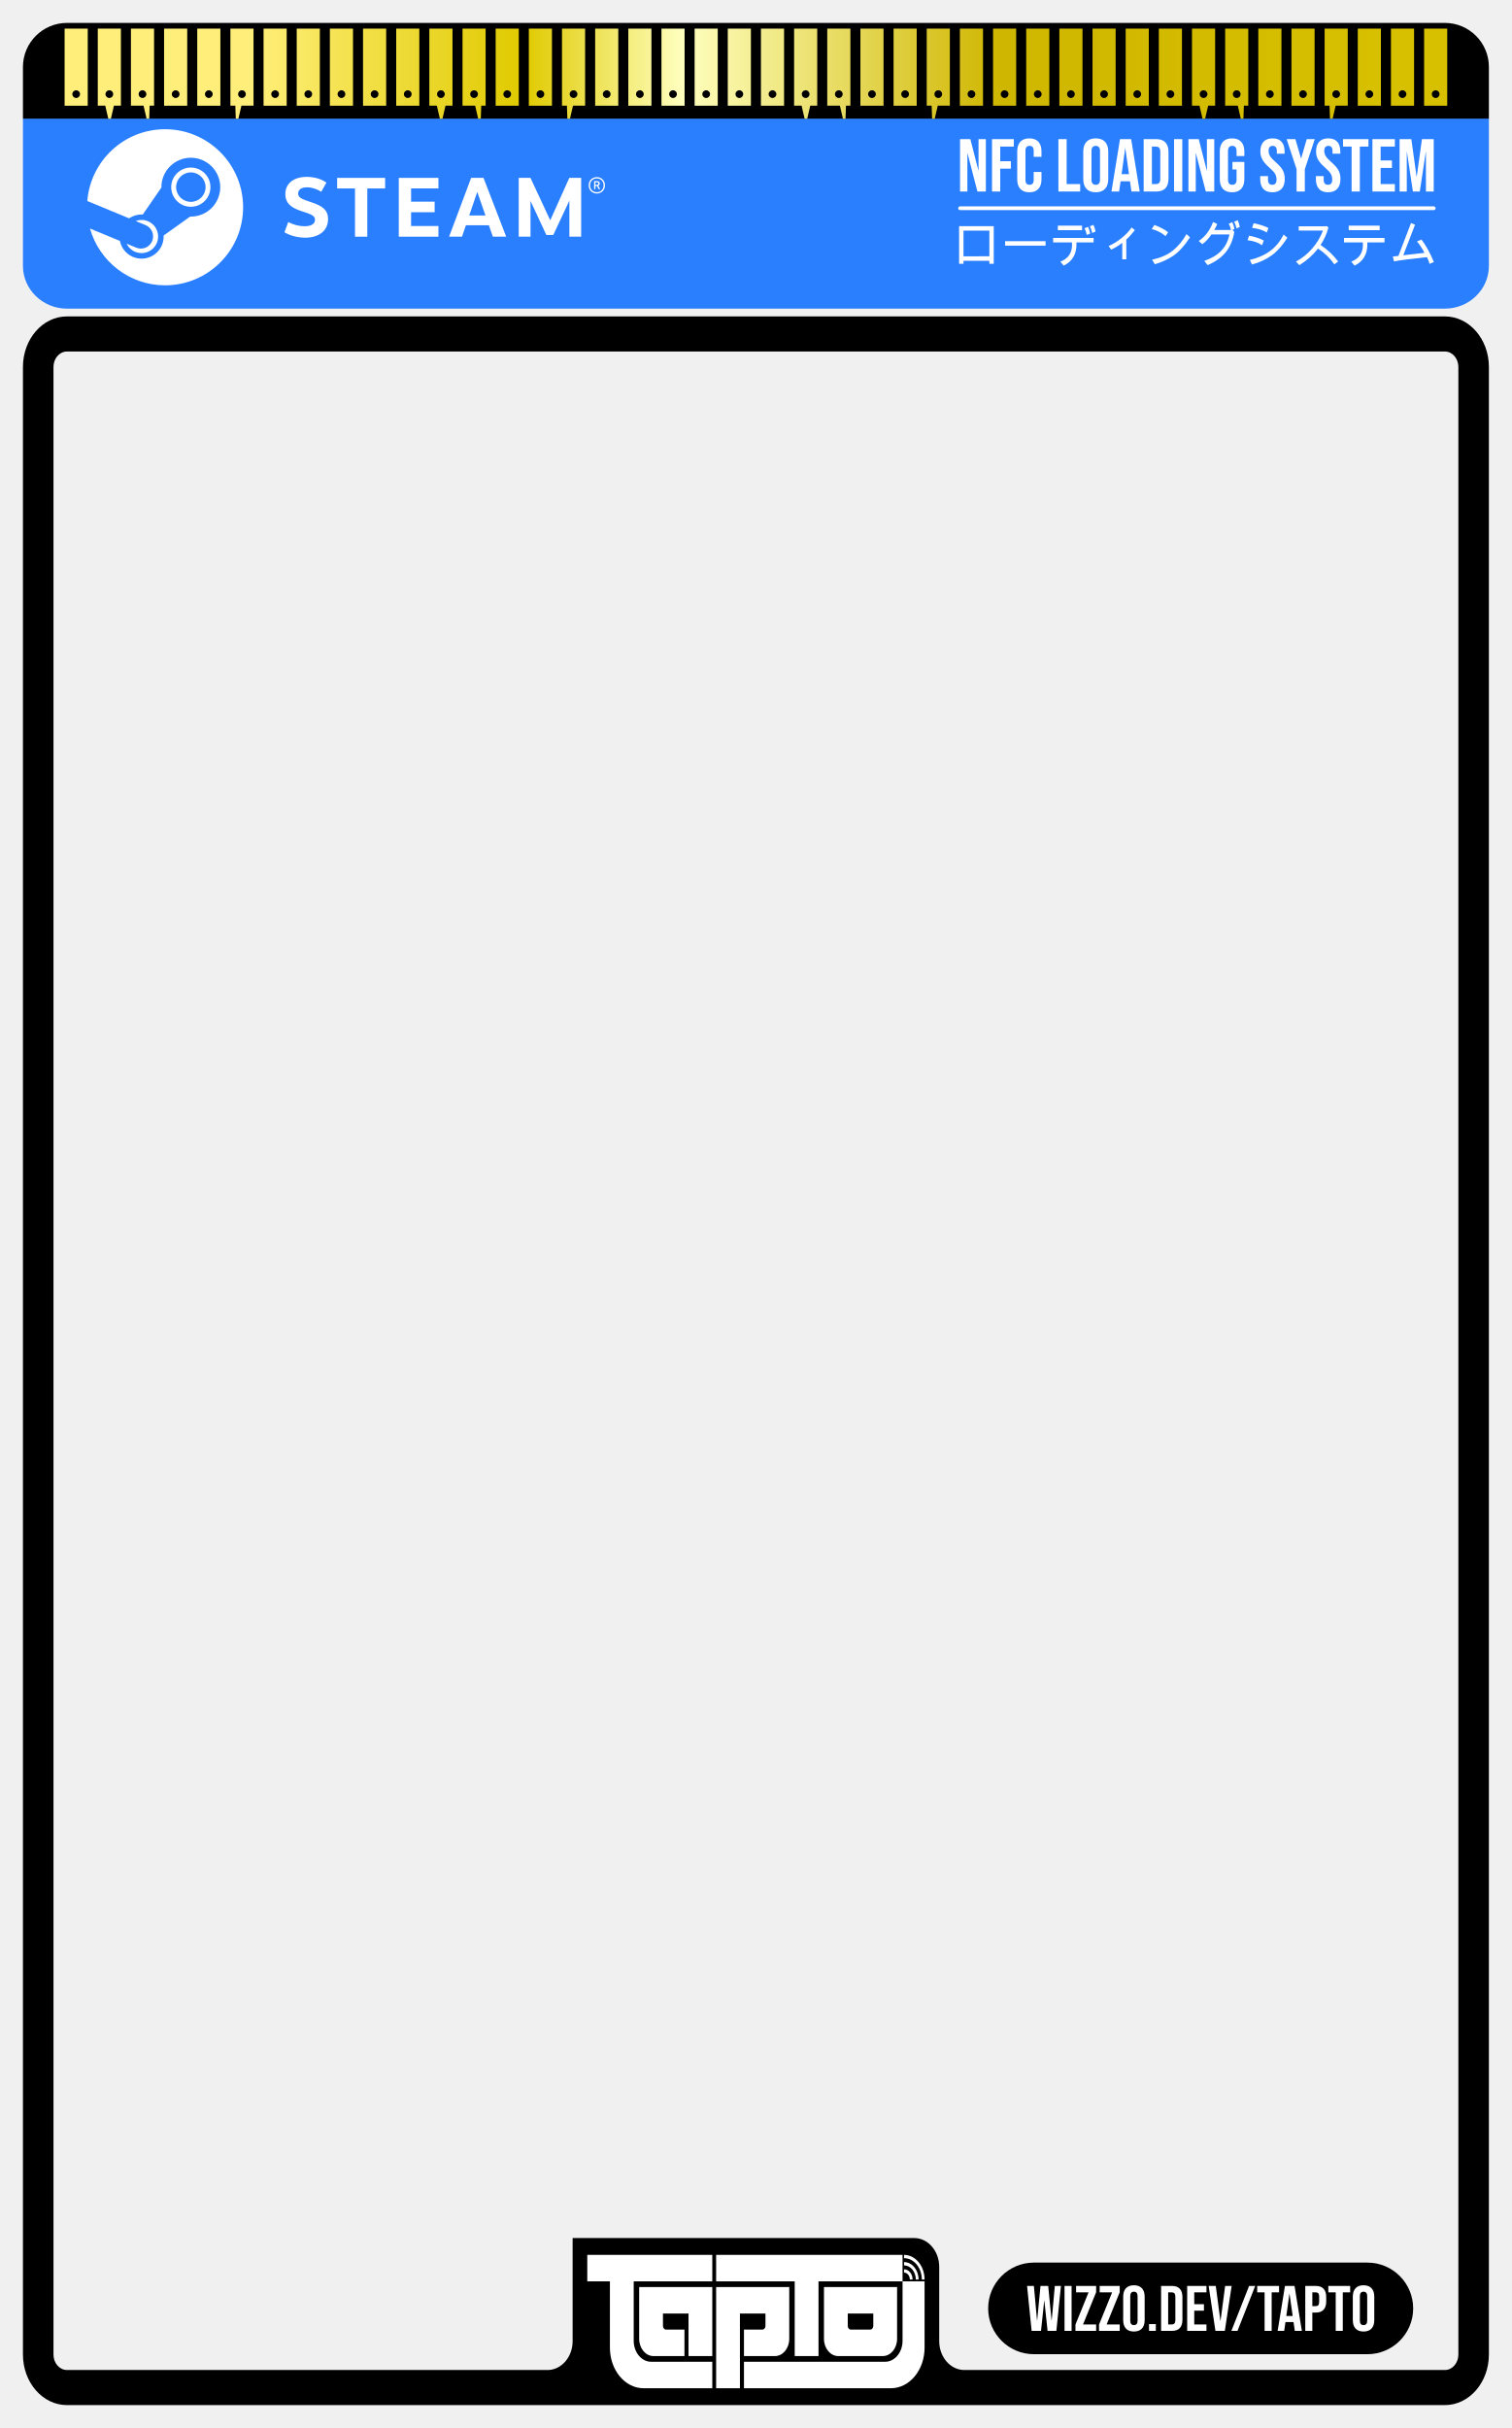
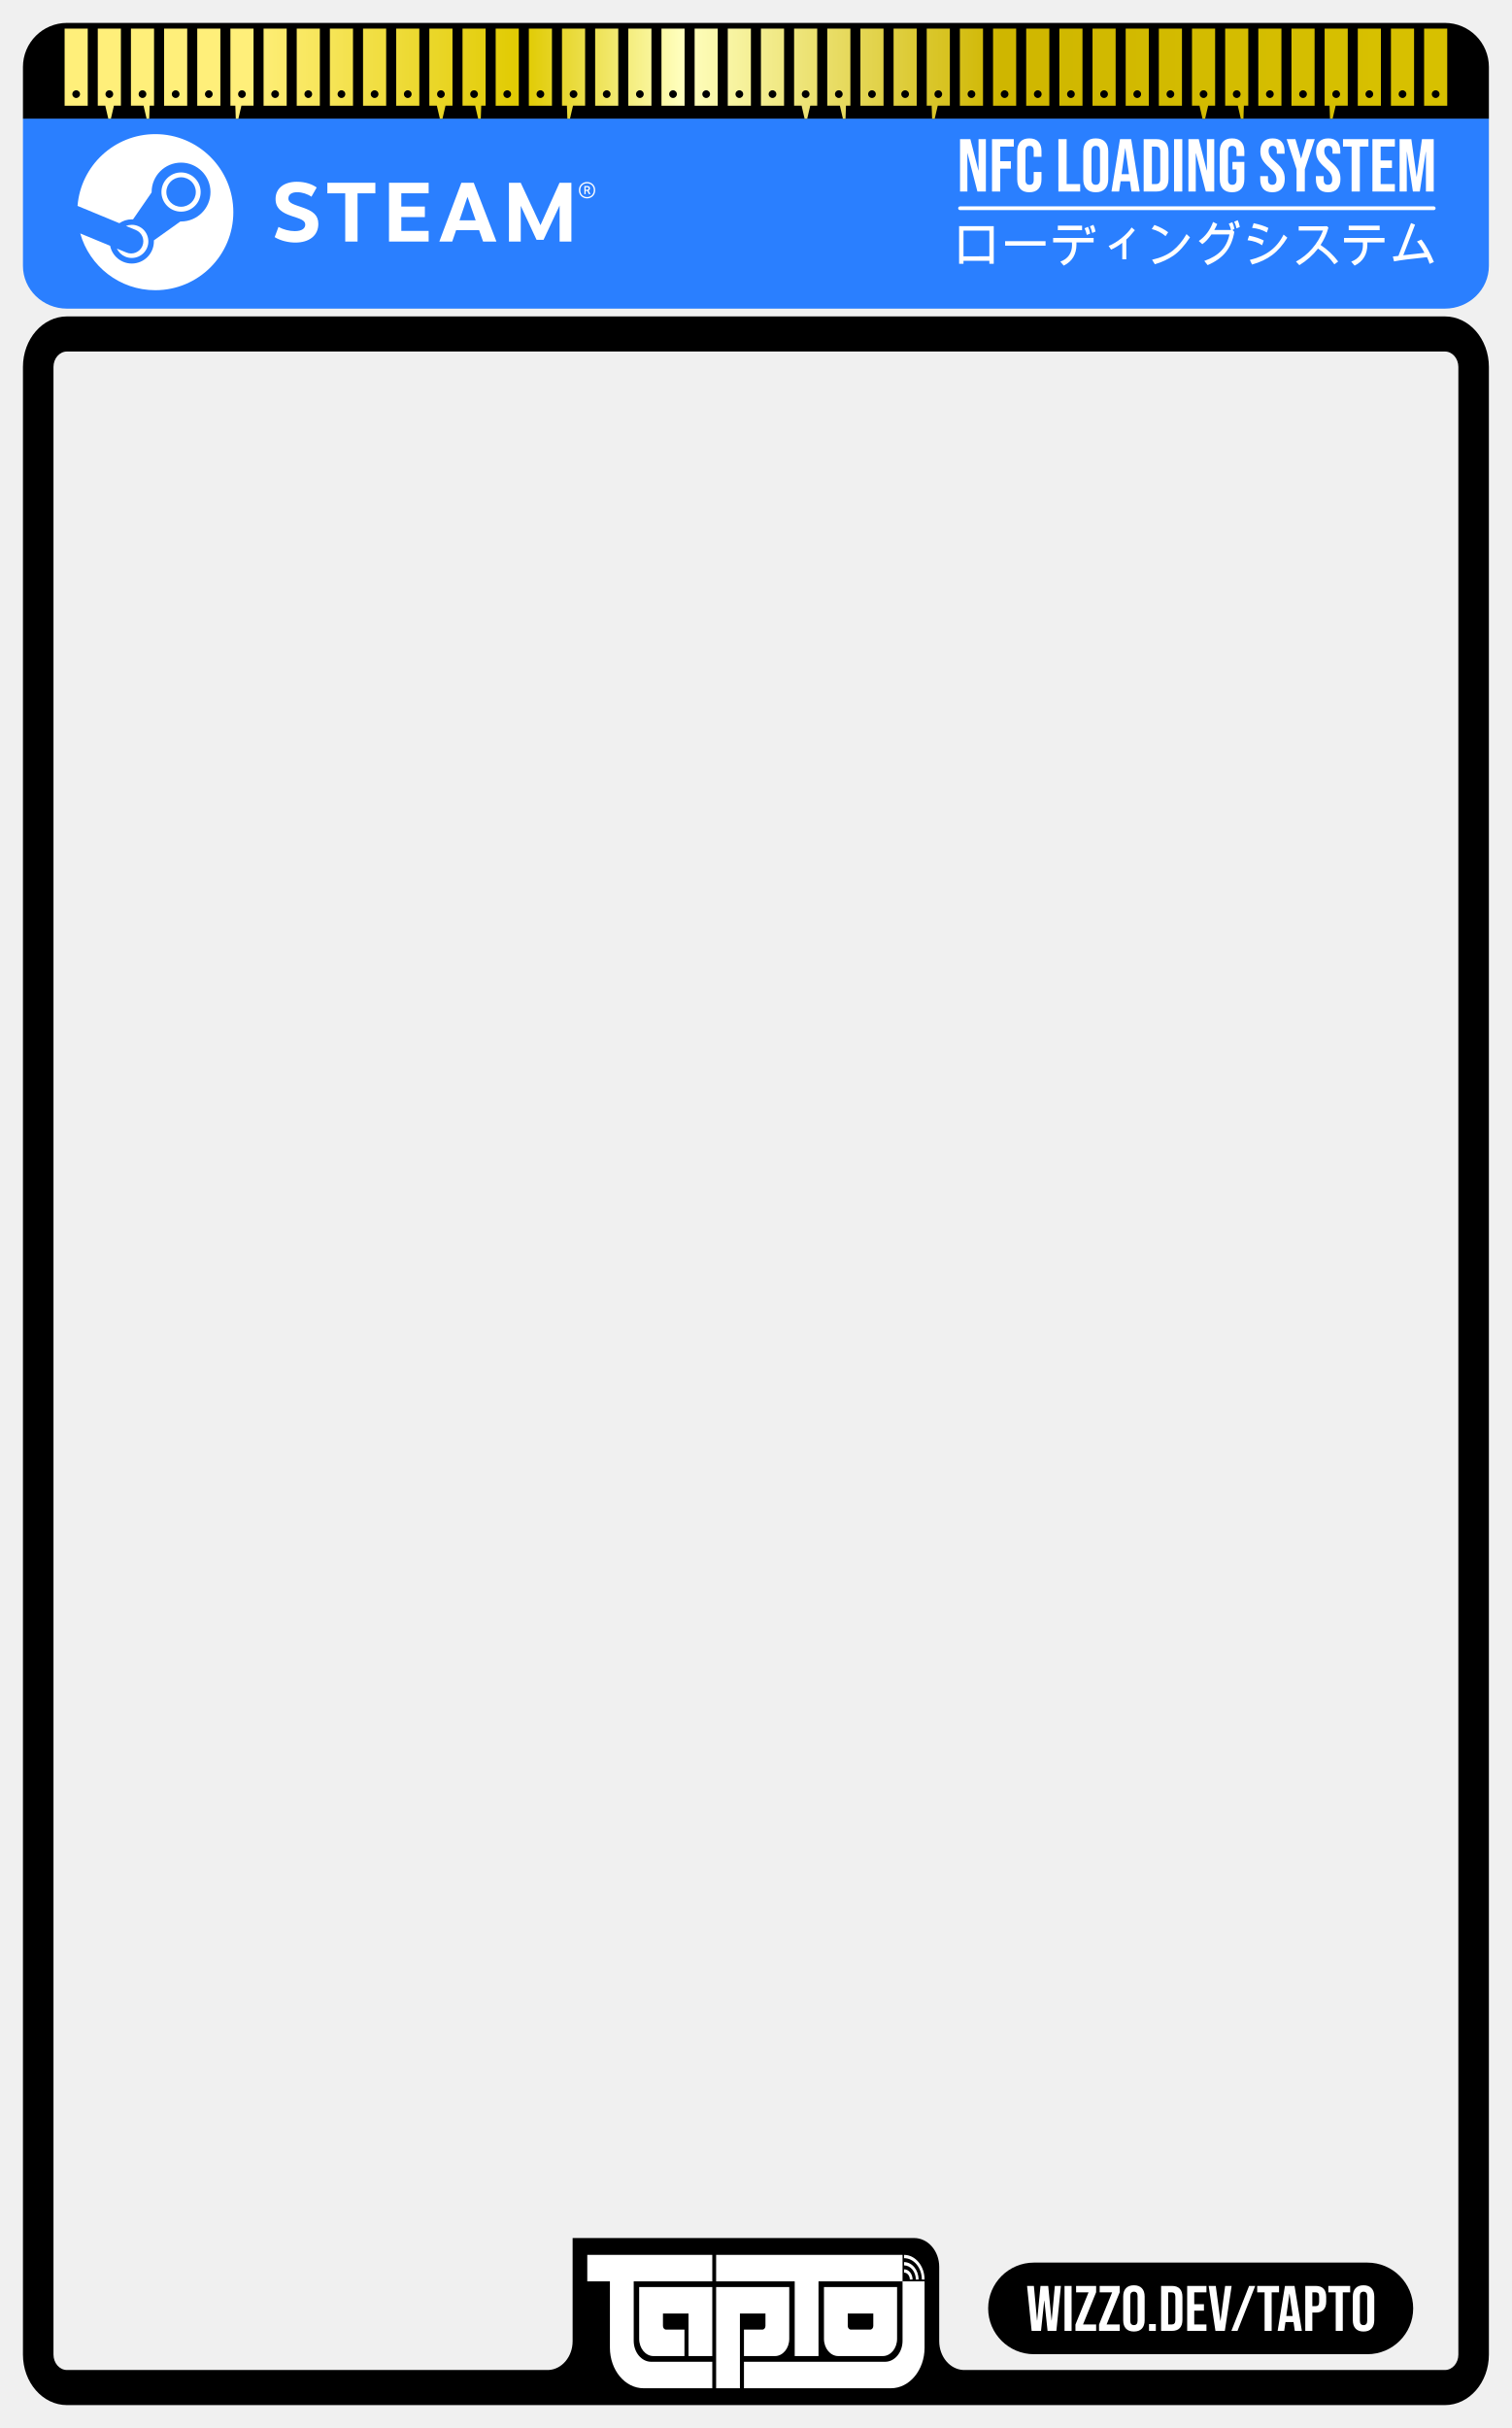
<svg xmlns="http://www.w3.org/2000/svg" width="619" height="994" viewBox="0 0 198.048 318.048" version="1.1" xml:space="preserve" style="clip-rule:evenodd;fill-rule:evenodd;stroke-linejoin:round;stroke-miterlimit:2" id="svg10">
  <g id="Background" transform="scale(0.32)" style="display:inline">
    <path id="Sticker-Rounded" d="m 618.9,24.756 v 944.388 c 0,13.663 -11.093,24.756 -24.756,24.756 H 24.756 C 11.093,993.9 0,982.807 0,969.144 V 24.756 C 0,11.093 11.093,0 24.756,0 H 594.144 C 607.807,0 618.9,11.093 618.9,24.756 Z" style="fill:none" />
  </g>
  <g id="Card-Frame" transform="scale(0.32)" style="display:inline">
    <g id="Artwork-Area" transform="matrix(1,0,0,1.149191,0,-146.8824)">
      <path d="m 609.525,258.529 v 707.992 c 0,9.936 -8.068,18.004 -18.004,18.004 H 27.379 c -9.936,0 -18.004,-8.068 -18.004,-18.004 V 258.529 c 0,-9.936 8.068,-18.004 18.004,-18.004 h 564.142 c 9.936,0 18.004,8.068 18.004,18.004 z M 394.418,972.025 h 197.103 c 3.038,0 5.504,-2.466 5.504,-5.504 V 258.529 c 0,-3.038 -2.466,-5.504 -5.504,-5.504 H 27.379 c -3.038,0 -5.504,2.466 -5.504,5.504 v 707.992 c 0,3.038 2.466,5.504 5.504,5.504 h 197.103 c 5.51,-0.187 9.926,-4.719 9.926,-10.274 v -36.737 h 139.803 c 5.674,0 10.281,4.607 10.281,10.281 v 26.456 c 0,5.555 4.416,10.087 9.926,10.274 z" id="path1" />
      <path id="TapTo-Logo---Bottom" d="m 369.478,940.449 h -34.407 v 26.612 h -9.741 v -26.612 h -32.172 v -9.435 h 76.32 z m 0,0 h 9.014 v 23.638 c 0,7.974 -6.176,14.438 -13.794,14.438 h -60.142 v -9.434 h 57.774 c 3.948,0 7.148,-3.35 7.148,-7.484 z m 0.616,-3.121 v -1.175 c 1.924,0 3.489,1.638 3.489,3.652 h -1.123 c 0,-1.366 -1.062,-2.477 -2.366,-2.477 z m 4.82,2.478 c 0,-2.783 -2.162,-5.047 -4.82,-5.047 v -1.176 c 3.277,0 5.943,2.792 5.943,6.223 z m 2.455,0 c 0,-4.199 -3.264,-7.616 -7.275,-7.616 v -1.176 c 4.63,0 8.398,3.944 8.398,8.792 z m -85.78,0.643 h -32.172 v 21.159 c 0,4.133 3.2,7.483 7.149,7.483 h 25.023 v 9.434 h -28.121 c -7.617,0 -13.793,-6.464 -13.793,-14.438 v -23.638 h -9.267 v -9.435 h 51.181 z m -29.937,2.03 h 29.937 v 24.582 h -9.741 v -15.147 h -10.455 v 4.407 c 0,0.721 0.558,1.305 1.247,1.305 h 7.551 v 9.435 h -12.676 c -3.238,0 -5.863,-2.748 -5.863,-6.138 z m 31.506,0 h 29.937 v 18.444 c 0,3.39 -2.625,6.138 -5.863,6.138 h -12.676 v -9.435 h 7.55 c 0.689,0 1.248,-0.584 1.248,-1.305 v -4.407 H 302.9 v 26.611 h -9.742 z m 74.085,0 v 18.444 c 0,3.39 -2.625,6.138 -5.863,6.138 h -18.21 c -3.238,0 -5.864,-2.748 -5.864,-6.138 v -18.444 z m -9.741,9.435 h -10.454 v 4.407 c 0,0.721 0.558,1.305 1.247,1.305 h 7.96 c 0.689,0 1.247,-0.584 1.247,-1.305 z" style="display:inline;fill:#ffffff" />
    </g>
    <g id="Card-Top">
      <path id="path15" style="clip-rule:evenodd;fill-rule:evenodd;stroke-linejoin:round;stroke-miterlimit:2;display:inline;fill:#2a7fff;stroke-width:0.985" d="M 609.525 48.535 L 609.525 108.831 C 609.525 118.496 601.441 126.341 591.484 126.341 L 27.416 126.341 C 17.459 126.341 9.375 118.496 9.375 108.831 L 9.375 48.535 " />
      <path id="NFC-Loading-System" d="m 406.814,107.979 h -1.793 v -1.227 h -10.593 v 1.227 h -1.793 V 92.579 h 14.179 z m -1.793,-3.063 V 94.414 h -10.593 v 10.503 z m 23.007,-4.349 h -16.552 v -1.845 h 16.552 z m 20.469,-5.785 -1.376,0.598 c -0.238,-1.13 -0.555,-2.044 -0.949,-2.743 l 1.444,-0.608 c 0.368,0.744 0.662,1.662 0.882,2.753 z m -5.524,-0.569 h -9.924 v -1.845 h 9.924 z m 3.314,1.386 -1.366,0.589 c -0.245,-1.124 -0.562,-2.035 -0.95,-2.733 l 1.444,-0.608 c 0.369,0.744 0.659,1.662 0.872,2.753 z m 1.415,3.64 h -7.046 c 0.013,0.16 0.019,0.433 0.019,0.818 0,4.063 -1.735,6.955 -5.205,8.678 l -1.405,-1.636 c 1.577,-0.572 2.771,-1.44 3.581,-2.604 0.811,-1.164 1.216,-2.564 1.216,-4.2 0,-0.478 -0.013,-0.831 -0.038,-1.057 h -7.696 V 97.396 H 447.702 Z m 16.883,-5.007 c -1.48,1.821 -2.649,3.095 -3.508,3.82 v 8.089 h -1.647 v -6.743 c -1.583,1.216 -3.105,2.144 -4.565,2.783 l -1.018,-1.497 c 1.738,-0.704 3.5,-1.777 5.286,-3.216 1.787,-1.44 3.161,-2.895 4.124,-4.364 z m 13.636,0.837 -1.066,1.596 c -1.602,-1.39 -3.489,-2.357 -5.66,-2.903 l 1.095,-1.675 c 2.287,0.85 4.164,1.845 5.63,2.982 z m 8.936,2.085 c -2.281,3.465 -4.542,5.961 -6.785,7.491 -2.242,1.53 -4.778,2.704 -7.608,3.522 l -1.134,-1.845 c 3.541,-0.784 6.381,-2.038 8.519,-3.76 2.139,-1.723 3.999,-3.967 5.582,-6.733 z m 20.4,-4.249 -1.366,0.588 c -0.245,-1.13 -0.562,-2.041 -0.95,-2.732 l 1.444,-0.619 c 0.368,0.745 0.659,1.666 0.872,2.764 z m -2.2,0.818 -0.815,0.409 0.757,0.768 c -0.537,3.298 -1.68,6.046 -3.431,8.244 -1.751,2.197 -4.249,3.992 -7.492,5.381 l -1.366,-1.716 c 2.953,-1.031 5.268,-2.419 6.944,-4.164 1.677,-1.746 2.796,-3.972 3.358,-6.678 h -7.385 c -1.26,1.842 -2.504,3.168 -3.731,3.98 l -1.444,-1.306 c 2.662,-1.816 4.613,-4.409 5.853,-7.78 l 1.706,0.857 c -0.374,0.892 -0.778,1.696 -1.211,2.414 h 6.851 c -0.252,-1.057 -0.558,-1.908 -0.92,-2.553 l 1.454,-0.619 c 0.368,0.745 0.659,1.666 0.872,2.764 z m 13.898,-0.409 -0.64,1.856 c -1.731,-1.024 -3.745,-1.656 -6.038,-1.895 l 0.64,-1.905 c 2.545,0.545 4.559,1.194 6.038,1.945 z m 7.753,3.98 c -1.828,2.986 -3.887,5.341 -6.174,7.067 -2.287,1.726 -5.046,3.035 -8.277,3.925 l -0.91,-1.885 c 3.365,-0.805 6.172,-2.05 8.416,-3.736 2.245,-1.685 4.047,-3.898 5.404,-6.638 z m -9.644,1.167 -0.697,1.935 c -1.525,-1.097 -3.508,-1.786 -5.95,-2.064 l 0.639,-1.856 c 2.449,0.472 4.452,1.134 6.009,1.985 z m 30.451,8.577 -1.55,1.167 c -1.913,-2.687 -4.148,-4.837 -6.707,-6.454 -2.074,2.673 -4.616,4.938 -7.627,6.793 l -1.386,-1.466 c 2.5,-1.35 4.702,-3.115 6.604,-5.296 1.903,-2.181 3.387,-4.645 4.454,-7.391 h -9.943 v -1.755 l 11.63,-0.02 0.533,0.569 c -0.723,2.614 -1.796,4.977 -3.217,7.092 2.759,1.808 5.162,4.063 7.21,6.762 z m 16.989,-12.827 h -12.667 v -1.845 h 12.667 z m 1.987,5.027 h -7.046 c 0.014,0.16 0.019,0.433 0.019,0.818 0,4.063 -1.734,6.955 -5.204,8.678 l -1.406,-1.636 c 1.577,-0.572 2.771,-1.44 3.581,-2.604 0.811,-1.164 1.216,-2.564 1.216,-4.2 0,-0.478 -0.014,-0.831 -0.039,-1.057 h -7.695 v -1.845 h 16.572 z m 20.217,8.02 -1.764,0.758 c -0.239,-0.851 -0.595,-1.769 -1.066,-2.753 -6.667,0.691 -11.168,1.27 -13.5,1.735 l -0.475,-1.984 2.278,-0.259 5.165,-13.446 1.647,0.658 -4.826,12.518 8.674,-0.978 c -1.105,-2.127 -2.129,-3.674 -3.072,-4.638 l 1.841,-0.818 c 1.771,2.287 3.47,5.356 5.098,9.206 z M 393.016,86.011 c -0.423,0 -0.766,-0.343 -0.766,-0.766 0,-0.423 0.343,-0.767 0.766,-0.767 h 193.918 c 0.423,0 0.766,0.343 0.766,0.767 0,0.423 -0.343,0.766 -0.766,0.766 z m 0,-29.058 h 4.229 l 3.279,12.839 h 0.061 V 56.952 h 3.004 v 21.449 h -3.463 l -4.045,-15.658 h -0.061 v 15.658 h -3.004 z m 13.085,0 h 8.917 v 3.064 h -5.546 v 5.975 h 4.351 v 3.064 h -4.351 v 9.345 h -3.371 z m 15.291,21.756 c -1.613,0 -2.844,-0.46 -3.692,-1.379 -0.847,-0.919 -1.271,-2.216 -1.271,-3.891 V 61.916 c 0,-1.675 0.424,-2.972 1.271,-3.891 0.848,-0.92 2.079,-1.379 3.692,-1.379 1.614,0 2.845,0.46 3.693,1.379 0.847,0.919 1.271,2.216 1.271,3.891 v 2.267 h -3.187 v -2.482 c 0,-1.328 -0.562,-1.992 -1.685,-1.992 -1.124,0 -1.685,0.664 -1.685,1.992 v 11.981 c 0,1.307 0.562,1.961 1.685,1.961 1.123,0 1.685,-0.654 1.685,-1.961 v -3.278 h 3.187 v 3.033 c 0,1.675 -0.424,2.972 -1.271,3.891 -0.848,0.92 -2.079,1.379 -3.693,1.379 z m 11.891,-21.756 h 3.37 v 18.385 h 5.547 v 3.064 h -8.917 z m 15.291,21.756 c -1.654,0 -2.921,-0.47 -3.8,-1.41 -0.878,-0.94 -1.318,-2.267 -1.318,-3.984 V 62.039 c 0,-1.717 0.44,-3.044 1.318,-3.984 0.878,-0.94 2.145,-1.41 3.8,-1.41 1.655,0 2.921,0.47 3.8,1.41 0.878,0.94 1.318,2.267 1.318,3.984 v 11.276 c 0,1.717 -0.44,3.044 -1.318,3.984 -0.878,0.94 -2.144,1.41 -3.8,1.41 z m 0,-3.064 c 1.164,0 1.747,-0.705 1.747,-2.115 V 61.824 c 0,-1.409 -0.583,-2.114 -1.747,-2.114 -1.164,0 -1.747,0.705 -1.747,2.114 v 11.705 c 0,1.41 0.583,2.115 1.747,2.115 z m 9.929,-18.692 h 4.566 l 3.494,21.449 h -3.371 l -0.613,-4.259 v 0.061 h -3.831 l -0.613,4.198 h -3.126 z m 3.678,14.34 -1.502,-10.602 h -0.061 l -1.47,10.602 z m 6.006,-14.34 h 5.148 c 1.675,0 2.931,0.45 3.769,1.348 0.837,0.899 1.256,2.216 1.256,3.953 v 10.847 c 0,1.737 -0.419,3.054 -1.256,3.953 -0.838,0.899 -2.094,1.348 -3.769,1.348 h -5.148 z m 5.087,18.385 c 0.551,0 0.976,-0.163 1.271,-0.49 0.297,-0.327 0.444,-0.858 0.444,-1.594 V 62.1 c 0,-0.736 -0.148,-1.267 -0.444,-1.594 -0.296,-0.327 -0.72,-0.49 -1.271,-0.49 h -1.716 v 15.321 z m 7.355,-18.385 h 3.371 v 21.449 h -3.371 z m 5.884,0 h 4.229 l 3.278,12.839 h 0.061 V 56.952 h 3.004 v 21.449 h -3.463 l -4.045,-15.658 h -0.061 v 15.658 h -3.004 z m 17.866,21.756 c -1.634,0 -2.881,-0.465 -3.739,-1.394 -0.857,-0.93 -1.287,-2.263 -1.287,-3.999 V 62.039 c 0,-1.737 0.43,-3.07 1.287,-3.999 0.858,-0.929 2.105,-1.394 3.739,-1.394 1.634,0 2.88,0.465 3.738,1.394 0.858,0.93 1.287,2.263 1.287,3.999 v 1.838 h -3.187 v -2.054 c 0,-1.409 -0.583,-2.114 -1.747,-2.114 -1.164,0 -1.747,0.705 -1.747,2.114 V 73.56 c 0,1.389 0.583,2.084 1.747,2.084 1.164,0 1.747,-0.695 1.747,-2.084 v -4.198 h -1.685 v -3.064 h 4.872 v 7.017 c 0,1.737 -0.429,3.07 -1.287,3.999 -0.858,0.929 -2.104,1.394 -3.738,1.394 z m 16.486,0 c -1.634,0 -2.871,-0.465 -3.708,-1.394 -0.837,-0.93 -1.257,-2.263 -1.257,-3.999 v -1.226 h 3.188 v 1.471 c 0,1.389 0.582,2.084 1.746,2.084 0.572,0 1.007,-0.169 1.303,-0.506 0.297,-0.337 0.444,-0.884 0.444,-1.64 0,-0.899 -0.204,-1.69 -0.613,-2.374 -0.409,-0.684 -1.164,-1.507 -2.267,-2.467 -1.39,-1.226 -2.36,-2.334 -2.911,-3.324 -0.552,-0.991 -0.828,-2.11 -0.828,-3.355 0,-1.696 0.43,-3.008 1.287,-3.938 0.858,-0.929 2.105,-1.394 3.739,-1.394 1.614,0 2.834,0.465 3.662,1.394 0.827,0.93 1.24,2.263 1.24,3.999 v 0.889 h -3.187 v -1.104 c 0,-0.735 -0.143,-1.271 -0.429,-1.609 -0.286,-0.337 -0.705,-0.506 -1.257,-0.506 -1.123,0 -1.685,0.684 -1.685,2.054 0,0.776 0.21,1.501 0.628,2.176 0.419,0.673 1.18,1.491 2.283,2.451 1.41,1.226 2.381,2.339 2.911,3.34 0.531,1 0.797,2.176 0.797,3.523 0,1.757 -0.434,3.105 -1.302,4.045 -0.868,0.94 -2.131,1.41 -3.785,1.41 z m 9.929,-9.438 -4.075,-12.318 h 3.585 l 2.298,7.875 h 0.061 l 2.298,-7.875 h 3.278 l -4.075,12.318 v 9.131 h -3.371 z m 12.871,9.438 c -1.635,0 -2.871,-0.465 -3.708,-1.394 -0.838,-0.93 -1.257,-2.263 -1.257,-3.999 v -1.226 h 3.187 v 1.471 c 0,1.389 0.583,2.084 1.747,2.084 0.572,0 1.007,-0.169 1.303,-0.506 0.296,-0.337 0.444,-0.884 0.444,-1.64 0,-0.899 -0.204,-1.69 -0.613,-2.374 -0.409,-0.684 -1.164,-1.507 -2.268,-2.467 -1.389,-1.226 -2.36,-2.334 -2.911,-3.324 -0.551,-0.991 -0.827,-2.11 -0.827,-3.355 0,-1.696 0.429,-3.008 1.287,-3.938 0.858,-0.929 2.104,-1.394 3.738,-1.394 1.614,0 2.835,0.465 3.662,1.394 0.827,0.93 1.241,2.263 1.241,3.999 v 0.889 h -3.187 v -1.104 c 0,-0.735 -0.143,-1.271 -0.429,-1.609 -0.287,-0.337 -0.705,-0.506 -1.257,-0.506 -1.124,0 -1.685,0.684 -1.685,2.054 0,0.776 0.21,1.501 0.628,2.176 0.419,0.673 1.18,1.491 2.283,2.451 1.41,1.226 2.38,2.339 2.911,3.34 0.531,1 0.797,2.176 0.797,3.523 0,1.757 -0.434,3.105 -1.303,4.045 -0.868,0.94 -2.13,1.41 -3.784,1.41 z m 9.653,-18.692 h -3.525 v -3.064 h 10.42 v 3.064 h -3.524 v 18.385 h -3.371 z m 8.519,-3.064 h 9.193 v 3.064 h -5.822 v 5.668 h 4.627 v 3.064 h -4.627 v 6.588 h 5.822 v 3.064 h -9.193 z m 11.124,0 h 4.811 l 2.145,15.351 h 0.061 l 2.145,-15.351 h 4.812 v 21.449 h -3.188 V 62.161 h -0.061 l -2.452,16.24 h -2.819 l -2.451,-16.24 h -0.061 v 16.24 h -2.941 z" style="fill:#ffffff;stroke-width:0.777" />
      <g id="Wizzo.dev-TapTo" transform="translate(-13.99859,849.9149)">
        <path d="m 592.525,95.023 v 0.009 c 0,10.346 -8.4,18.746 -18.745,18.746 H 437.27 c -10.345,0 -18.745,-8.4 -18.745,-18.746 v -0.009 c 0,-10.346 8.4,-18.745 18.745,-18.745 h 136.51 c 10.345,0 18.745,8.399 18.745,18.745 z" style="fill:#000000" id="path2" />
        <path d="m 434.455,85.823 h 2.788 l 1.289,14.149 h 0.053 l 1.368,-14.149 h 3.156 l 1.368,14.149 h 0.052 l 1.289,-14.149 h 2.499 l -1.868,18.41 h -3.603 l -1.315,-12.414 h -0.053 l -1.315,12.414 h -3.84 z m 15.335,0 h 2.893 v 18.41 h -2.893 z m 4.471,15.832 5.366,-13.202 h -5.103 v -2.63 h 8.207 V 88.4 l -5.366,13.203 h 5.366 v 2.63 h -8.47 z m 9.653,0 5.366,-13.202 h -5.103 v -2.63 h 8.207 V 88.4 l -5.366,13.203 h 5.366 v 2.63 h -8.47 z m 14.283,2.841 c -1.421,0 -2.508,-0.403 -3.262,-1.21 -0.754,-0.806 -1.131,-1.946 -1.131,-3.419 v -9.678 c 0,-1.473 0.377,-2.613 1.131,-3.419 0.754,-0.807 1.841,-1.21 3.262,-1.21 1.42,0 2.507,0.403 3.261,1.21 0.754,0.806 1.131,1.946 1.131,3.419 v 9.678 c 0,1.473 -0.377,2.613 -1.131,3.419 -0.754,0.807 -1.841,1.21 -3.261,1.21 z m 0,-2.63 c 0.999,0 1.499,-0.605 1.499,-1.815 V 90.005 c 0,-1.21 -0.5,-1.815 -1.499,-1.815 -1,0 -1.5,0.605 -1.5,1.815 v 10.046 c 0,1.21 0.5,1.815 1.5,1.815 z m 6.181,-0.421 h 2.788 v 2.788 h -2.788 z m 4.945,-15.622 h 4.418 c 1.438,0 2.517,0.386 3.236,1.157 0.719,0.771 1.078,1.902 1.078,3.393 v 9.31 c 0,1.49 -0.359,2.621 -1.078,3.393 -0.719,0.771 -1.798,1.157 -3.236,1.157 h -4.418 z m 4.366,15.78 c 0.473,0 0.837,-0.14 1.091,-0.421 0.255,-0.28 0.382,-0.736 0.382,-1.368 v -9.573 c 0,-0.631 -0.127,-1.087 -0.382,-1.367 -0.254,-0.281 -0.618,-0.421 -1.091,-0.421 h -1.473 v 13.15 z m 6.312,-15.78 h 7.891 v 2.63 h -4.997 v 4.865 h 3.971 v 2.63 h -3.971 v 5.655 h 4.997 v 2.63 h -7.891 z m 8.786,0 h 2.919 l 1.894,14.281 h 0.053 l 1.893,-14.281 h 2.657 l -2.788,18.41 h -3.84 z m 16.57,0 h 2.499 l -7.26,18.41 h -2.498 z m 6.339,2.63 h -3.025 v -2.63 h 8.943 v 2.63 h -3.025 v 15.78 h -2.893 z m 8.338,-2.63 h 3.919 l 2.999,18.41 h -2.894 l -0.526,-3.656 v 0.053 h -3.288 l -0.526,3.603 h -2.682 z m 3.156,12.308 -1.288,-9.1 h -0.053 l -1.263,9.1 z m 5.156,-12.308 h 4.261 c 1.438,0 2.516,0.386 3.235,1.157 0.719,0.771 1.078,1.902 1.078,3.393 v 1.814 c 0,1.491 -0.359,2.622 -1.078,3.393 -0.719,0.772 -1.797,1.157 -3.235,1.157 h -1.368 v 7.496 h -2.893 z m 4.261,8.284 c 0.473,0 0.828,-0.131 1.065,-0.394 0.237,-0.263 0.355,-0.71 0.355,-1.341 v -2.183 c 0,-0.632 -0.118,-1.079 -0.355,-1.342 -0.237,-0.263 -0.592,-0.394 -1.065,-0.394 h -1.368 v 5.654 z m 8.206,-5.654 h -3.025 v -2.63 h 8.943 v 2.63 h -3.025 v 15.78 h -2.893 z m 11.389,16.043 c -1.42,0 -2.507,-0.403 -3.261,-1.21 -0.754,-0.806 -1.131,-1.946 -1.131,-3.419 v -9.678 c 0,-1.473 0.377,-2.613 1.131,-3.419 0.754,-0.807 1.841,-1.21 3.261,-1.21 1.421,0 2.508,0.403 3.262,1.21 0.754,0.806 1.131,1.946 1.131,3.419 v 9.678 c 0,1.473 -0.377,2.613 -1.131,3.419 -0.754,0.807 -1.841,1.21 -3.262,1.21 z m 0,-2.63 c 1,0 1.499,-0.605 1.499,-1.815 V 90.005 c 0,-1.21 -0.499,-1.815 -1.499,-1.815 -0.999,0 -1.499,0.605 -1.499,1.815 v 10.046 c 0,1.21 0.5,1.815 1.499,1.815 z" id="path3" style="fill:#ffffff" />
      </g>
      <path id="Pins-Background" d="M 9.375,48.574 V 27.416 c 0,-9.957 8.084,-18.041 18.041,-18.041 h 564.068 c 9.957,0 18.041,8.084 18.041,18.041 v 21.158 z" />
      <path id="Pins" d="M 35.903,11.708 V 43.269 H 26.434 V 11.708 Z m -4.735,25.247 c -0.87,0 -1.577,0.707 -1.577,1.58 0,0.87 0.707,1.577 1.577,1.577 0.871,0 1.578,-0.707 1.578,-1.577 0,-0.873 -0.707,-1.58 -1.578,-1.58 z M 171.65,11.708 v 31.561 h -9.469 V 11.708 Z m -4.735,25.247 c -0.87,0 -1.577,0.707 -1.577,1.58 0,0.87 0.707,1.577 1.577,1.577 0.871,0 1.578,-0.707 1.578,-1.577 0,-0.873 -0.707,-1.58 -1.578,-1.58 z M 483.869,11.708 v 31.561 h -9.47 V 11.708 Z m -4.736,25.247 c -0.87,0 -1.577,0.707 -1.577,1.58 0,0.87 0.707,1.577 1.577,1.577 0.871,0 1.579,-0.707 1.579,-1.577 0,-0.873 -0.708,-1.58 -1.579,-1.58 z M 320.972,11.708 v 31.561 h -9.469 V 11.708 Z m -4.735,25.247 c -0.87,0 -1.578,0.707 -1.578,1.58 0,0.87 0.708,1.577 1.578,1.577 0.871,0 1.578,-0.707 1.578,-1.577 0,-0.873 -0.707,-1.58 -1.578,-1.58 z M 76.627,11.708 V 43.269 H 67.158 V 11.708 Z m -4.735,25.247 c -0.87,0 -1.577,0.707 -1.577,1.58 0,0.87 0.707,1.577 1.577,1.577 0.871,0 1.578,-0.707 1.578,-1.577 0,-0.873 -0.707,-1.58 -1.578,-1.58 z M 212.374,11.708 v 31.561 h -9.469 V 11.708 Z m -4.735,25.247 c -0.87,0 -1.577,0.707 -1.577,1.58 0,0.87 0.707,1.577 1.577,1.577 0.871,0 1.579,-0.707 1.579,-1.577 0,-0.873 -0.708,-1.58 -1.579,-1.58 z M 524.593,11.708 v 31.561 h -9.47 V 11.708 Z m -4.736,25.247 c -0.869,0 -1.577,0.707 -1.577,1.58 0,0.87 0.708,1.577 1.577,1.577 0.872,0 1.579,-0.707 1.579,-1.577 0,-0.873 -0.707,-1.58 -1.579,-1.58 z M 361.696,11.708 v 31.561 h -9.469 V 11.708 Z m -4.735,25.247 c -0.87,0 -1.577,0.707 -1.577,1.58 0,0.87 0.707,1.577 1.577,1.577 0.871,0 1.578,-0.707 1.578,-1.577 0,-0.873 -0.707,-1.58 -1.578,-1.58 z M 117.351,11.708 v 31.561 h -9.469 V 11.708 Z m -4.735,25.247 c -0.87,0 -1.577,0.707 -1.577,1.58 0,0.87 0.707,1.577 1.577,1.577 0.871,0 1.579,-0.707 1.579,-1.577 0,-0.873 -0.708,-1.58 -1.579,-1.58 z M 253.099,11.708 v 31.561 h -9.47 V 11.708 Z m -4.736,25.247 c -0.87,0 -1.577,0.707 -1.577,1.58 0,0.87 0.707,1.577 1.577,1.577 0.871,0 1.579,-0.707 1.579,-1.577 0,-0.873 -0.708,-1.58 -1.579,-1.58 z M 565.317,11.708 v 31.561 h -9.47 V 11.708 Z m -4.735,25.247 c -0.87,0 -1.578,0.707 -1.578,1.58 0,0.87 0.708,1.577 1.578,1.577 0.871,0 1.578,-0.707 1.578,-1.577 0,-0.873 -0.707,-1.58 -1.578,-1.58 z M 402.42,11.708 v 31.561 h -9.469 V 11.708 Z m -4.735,25.247 c -0.87,0 -1.577,0.707 -1.577,1.58 0,0.87 0.707,1.577 1.577,1.577 0.871,0 1.578,-0.707 1.578,-1.577 0,-0.873 -0.707,-1.58 -1.578,-1.58 z M 144.501,11.708 v 31.561 h -9.47 V 11.708 Z m -4.736,25.247 c -0.869,0 -1.577,0.707 -1.577,1.58 0,0.87 0.708,1.577 1.577,1.577 0.872,0 1.579,-0.707 1.579,-1.577 0,-0.873 -0.707,-1.58 -1.579,-1.58 z M 456.719,11.708 V 43.269 H 447.25 V 11.708 Z m -4.735,25.247 c -0.87,0 -1.577,0.707 -1.577,1.58 0,0.87 0.707,1.577 1.577,1.577 0.871,0 1.578,-0.707 1.578,-1.577 0,-0.873 -0.707,-1.58 -1.578,-1.58 z M 280.248,11.708 v 31.561 h -9.47 V 11.708 Z m -4.735,25.247 c -0.87,0 -1.578,0.707 -1.578,1.58 0,0.87 0.708,1.577 1.578,1.577 0.871,0 1.578,-0.707 1.578,-1.577 0,-0.873 -0.707,-1.58 -1.578,-1.58 z M 592.466,11.708 v 31.561 h -9.469 V 11.708 Z m -4.735,25.247 c -0.87,0 -1.577,0.707 -1.577,1.58 0,0.87 0.707,1.577 1.577,1.577 0.871,0 1.578,-0.707 1.578,-1.577 0,-0.873 -0.707,-1.58 -1.578,-1.58 z M 429.57,11.708 V 43.269 H 420.1 V 11.708 Z m -4.736,25.247 c -0.869,0 -1.577,0.707 -1.577,1.58 0,0.87 0.708,1.577 1.577,1.577 0.872,0 1.579,-0.707 1.579,-1.577 0,-0.873 -0.707,-1.58 -1.579,-1.58 z M 90.202,11.708 v 31.561 h -9.47 V 11.708 Z m -4.735,25.247 c -0.87,0 -1.578,0.707 -1.578,1.58 0,0.87 0.708,1.577 1.578,1.577 0.871,0 1.578,-0.707 1.578,-1.577 0,-0.873 -0.707,-1.58 -1.578,-1.58 z M 225.949,11.708 V 43.269 H 216.48 V 11.708 Z m -4.735,25.247 c -0.87,0 -1.577,0.707 -1.577,1.58 0,0.87 0.707,1.577 1.577,1.577 0.871,0 1.578,-0.707 1.578,-1.577 0,-0.873 -0.707,-1.58 -1.578,-1.58 z M 538.168,11.708 v 31.561 h -9.47 V 11.708 Z m -4.736,25.247 c -0.87,0 -1.577,0.707 -1.577,1.58 0,0.87 0.707,1.577 1.577,1.577 0.871,0 1.579,-0.707 1.579,-1.577 0,-0.873 -0.708,-1.58 -1.579,-1.58 z M 375.271,11.708 v 31.561 h -9.47 V 11.708 Z m -4.735,25.247 c -0.87,0 -1.578,0.707 -1.578,1.58 0,0.87 0.708,1.577 1.578,1.577 0.871,0 1.578,-0.707 1.578,-1.577 0,-0.873 -0.707,-1.58 -1.578,-1.58 z M 130.926,11.708 v 31.561 h -9.469 V 11.708 Z m -4.735,25.247 c -0.87,0 -1.577,0.707 -1.577,1.58 0,0.87 0.707,1.577 1.577,1.577 0.871,0 1.578,-0.707 1.578,-1.577 0,-0.873 -0.707,-1.58 -1.578,-1.58 z M 266.673,11.708 v 31.561 h -9.469 V 11.708 Z m -4.735,25.247 c -0.87,0 -1.577,0.707 -1.577,1.58 0,0.87 0.707,1.577 1.577,1.577 0.871,0 1.578,-0.707 1.578,-1.577 0,-0.873 -0.707,-1.58 -1.578,-1.58 z M 578.892,11.708 v 31.561 h -9.47 V 11.708 Z m -4.736,25.247 c -0.87,0 -1.577,0.707 -1.577,1.58 0,0.87 0.707,1.577 1.577,1.577 0.871,0 1.579,-0.707 1.579,-1.577 0,-0.873 -0.708,-1.58 -1.579,-1.58 z M 415.995,11.708 v 31.561 h -9.469 V 11.708 Z m -4.735,25.247 c -0.87,0 -1.578,0.707 -1.578,1.58 0,0.87 0.708,1.577 1.578,1.577 0.871,0 1.578,-0.707 1.578,-1.577 0,-0.873 -0.707,-1.58 -1.578,-1.58 z M 158.076,11.708 v 31.561 h -9.47 V 11.708 Z m -4.736,25.247 c -0.87,0 -1.577,0.707 -1.577,1.58 0,0.87 0.707,1.577 1.577,1.577 0.871,0 1.579,-0.707 1.579,-1.577 0,-0.873 -0.708,-1.58 -1.579,-1.58 z M 470.294,11.708 v 31.561 h -9.47 V 11.708 Z m -4.735,25.247 c -0.87,0 -1.578,0.707 -1.578,1.58 0,0.87 0.708,1.577 1.578,1.577 0.871,0 1.578,-0.707 1.578,-1.577 0,-0.873 -0.707,-1.58 -1.578,-1.58 z M 307.397,11.708 v 31.561 h -9.469 V 11.708 Z m -4.735,25.247 c -0.87,0 -1.577,0.707 -1.577,1.58 0,0.87 0.707,1.577 1.577,1.577 0.871,0 1.579,-0.707 1.579,-1.577 0,-0.873 -0.708,-1.58 -1.579,-1.58 z m -8.839,-25.247 v 31.561 h -9.47 V 11.708 Z m -4.736,25.247 c -0.87,0 -1.577,0.707 -1.577,1.58 0,0.87 0.707,1.577 1.577,1.577 0.871,0 1.579,-0.707 1.579,-1.577 0,-0.873 -0.708,-1.58 -1.579,-1.58 z M 443.145,11.708 v 31.561 h -9.47 V 11.708 Z m -4.736,25.247 c -0.87,0 -1.577,0.707 -1.577,1.58 0,0.87 0.707,1.577 1.577,1.577 0.871,0 1.579,-0.707 1.579,-1.577 0,-0.873 -0.708,-1.58 -1.579,-1.58 z m -395.33,6.313 h -3.07 v -31.56 h 9.469 v 31.56 H 46.62 l -1.233,5.306 h -1.075 z m 1.664,-6.312 c -0.871,0 -1.578,0.707 -1.578,1.578 0,0.871 0.707,1.578 1.578,1.578 0.871,0 1.578,-0.707 1.578,-1.578 0,-0.871 -0.707,-1.578 -1.578,-1.578 z m 134.083,6.312 h -3.07 v -31.56 h 9.469 v 31.56 h -2.858 l -1.233,5.306 h -1.075 z m 1.664,-6.312 c -0.871,0 -1.578,0.707 -1.578,1.578 0,0.871 0.707,1.578 1.578,1.578 0.871,0 1.578,-0.707 1.578,-1.578 0,-0.871 -0.707,-1.578 -1.578,-1.578 z m 310.554,6.312 h -3.07 v -31.56 h 9.469 v 31.56 h -2.857 l -1.233,5.306 h -1.076 z m 1.665,-6.312 c -0.872,0 -1.579,0.707 -1.579,1.578 0,0.871 0.707,1.578 1.579,1.578 0.871,0 1.578,-0.707 1.578,-1.578 0,-0.871 -0.707,-1.578 -1.578,-1.578 z m -164.561,6.312 h -3.07 v -31.56 h 9.469 v 31.56 h -2.858 l -1.233,5.306 h -1.075 z m 1.664,-6.312 c -0.871,0 -1.578,0.707 -1.578,1.578 0,0.871 0.707,1.578 1.578,1.578 0.871,0 1.578,-0.707 1.578,-1.578 0,-0.871 -0.707,-1.578 -1.578,-1.578 z M 96.325,43.268 h -2.018 v -31.56 h 9.469 v 31.56 h -4.961 l -1.233,5.306 h -1.076 z m 2.717,-6.312 c -0.871,0 -1.578,0.707 -1.578,1.578 0,0.871 0.707,1.578 1.578,1.578 0.871,0 1.578,-0.707 1.578,-1.578 0,-0.871 -0.707,-1.578 -1.578,-1.578 z m 133.031,6.312 h -2.018 v -31.56 h 9.469 v 31.56 h -4.962 l -1.233,5.306 h -1.075 z m 2.716,-6.312 c -0.871,0 -1.578,0.707 -1.578,1.578 0,0.871 0.707,1.578 1.578,1.578 0.871,0 1.578,-0.707 1.578,-1.578 0,-0.871 -0.707,-1.578 -1.578,-1.578 z m 309.502,6.312 h -2.018 v -31.56 h 9.469 v 31.56 h -4.962 l -1.233,5.306 h -1.075 z m 2.716,-6.312 c -0.871,0 -1.578,0.707 -1.578,1.578 0,0.871 0.707,1.578 1.578,1.578 0.872,0 1.579,-0.707 1.579,-1.578 0,-0.871 -0.707,-1.578 -1.579,-1.578 z m -165.613,6.312 h -2.018 v -31.56 h 9.469 v 31.56 h -4.961 l -1.233,5.306 h -1.076 z m 2.717,-6.312 c -0.871,0 -1.578,0.707 -1.578,1.578 0,0.871 0.707,1.578 1.578,1.578 0.871,0 1.578,-0.707 1.578,-1.578 0,-0.871 -0.707,-1.578 -1.578,-1.578 z M 58.758,43.268 h -5.175 v -31.56 h 9.469 v 31.56 h -1.805 l -0.181,5.306 h -1.075 z m -0.44,-6.312 c -0.871,0 -1.578,0.707 -1.578,1.578 0,0.871 0.707,1.578 1.578,1.578 0.871,0 1.578,-0.707 1.578,-1.578 0,-0.871 -0.707,-1.578 -1.578,-1.578 z m 136.187,6.312 h -5.175 v -31.56 h 9.469 v 31.56 h -1.805 l -0.181,5.306 h -1.075 z m -0.44,-6.312 c -0.871,0 -1.578,0.707 -1.578,1.578 0,0.871 0.707,1.578 1.578,1.578 0.871,0 1.578,-0.707 1.578,-1.578 0,-0.871 -0.707,-1.578 -1.578,-1.578 z m 312.658,6.312 h -5.174 v -31.56 h 9.469 v 31.56 h -1.806 l -0.181,5.306 h -1.075 z m -0.44,-6.312 c -0.871,0 -1.578,0.707 -1.578,1.578 0,0.871 0.707,1.578 1.578,1.578 0.871,0 1.579,-0.707 1.579,-1.578 0,-0.871 -0.708,-1.578 -1.579,-1.578 z m -162.456,6.312 h -5.175 v -31.56 h 9.469 v 31.56 h -1.805 l -0.181,5.306 h -1.075 z m -0.44,-6.312 c -0.871,0 -1.578,0.707 -1.578,1.578 0,0.871 0.707,1.578 1.578,1.578 0.871,0 1.578,-0.707 1.578,-1.578 0,-0.871 -0.707,-1.578 -1.578,-1.578 z" style="fill:url(#_Linear1)" />
-       <g id="g1" transform="matrix(0.7221636,0,0,0.7221636,35.00174,52.1818)">
+       <g id="g1" transform="matrix(0.7221636,0,0,0.7221636,31.00214,54.1816)">
        <path d="M 45.084,1 C 21.846,1 2.809,18.918 1,41.689 l 23.71,9.803 c 2.009,-1.374 4.436,-2.179 7.047,-2.179 0.234,0 0.467,0.01 0.698,0.021 L 42.999,34.051 c 0,-0.073 0,-0.144 0,-0.216 0,-9.199 7.483,-16.683 16.683,-16.683 9.199,0 16.682,7.484 16.682,16.683 0,9.199 -7.483,16.684 -16.682,16.684 -0.127,0 -0.253,0 -0.379,-0.01 l -15.038,10.73 c 0.01,0.195 0.015,0.394 0.015,0.592 0,6.906 -5.617,12.522 -12.522,12.522 -6.061,0 -11.129,-4.326 -12.277,-10.055 L 2.524,57.292 c 5.25,18.568 22.309,32.181 42.56,32.181 24.432,0 44.237,-19.806 44.237,-44.235 C 89.321,20.805 69.515,1 45.084,1" id="path1-8" style="fill:#ffffff" />
        <path d="m 28.721,68.122 -5.434,-2.245 c 0.963,2.005 2.629,3.684 4.841,4.606 4.782,1.992 10.295,-0.277 12.288,-5.063 0.965,-2.314 0.971,-4.869 0.014,-7.189 C 39.475,55.91 37.673,54.1 35.356,53.134 33.057,52.177 30.594,52.212 28.43,53.029 l 5.613,2.321 c 3.527,1.47 5.195,5.52 3.725,9.047 -1.467,3.528 -5.52,5.196 -9.047,3.725" id="path2-2" style="fill:#ffffff" />
        <path d="m 70.796,33.835 c 0,-6.129 -4.986,-11.116 -11.116,-11.116 -6.129,0 -11.116,4.987 -11.116,11.116 0,6.13 4.987,11.115 11.116,11.115 6.13,0 11.116,-4.986 11.116,-11.115 M 51.348,33.816 c 0,-4.612 3.739,-8.35 8.351,-8.35 4.612,0 8.351,3.738 8.351,8.35 0,4.612 -3.739,8.35 -8.351,8.35 -4.612,0 -8.351,-3.739 -8.351,-8.35" id="path3-5" style="fill:#ffffff" />
        <path d="m 136.564,31.267 -2.964,5.21 c -2.283,-1.595 -5.377,-2.555 -8.078,-2.555 -3.087,0 -4.997,1.278 -4.997,3.567 0,2.781 3.393,3.428 8.436,5.238 5.421,1.917 8.537,4.17 8.537,9.135 0,6.793 -5.342,10.608 -13.02,10.608 -3.742,0 -8.256,-0.966 -11.726,-3.077 l 2.162,-5.776 c 2.819,1.489 6.191,2.372 9.197,2.372 4.052,0 5.978,-1.495 5.978,-3.705 0,-2.529 -2.937,-3.289 -7.678,-4.859 -5.403,-1.804 -9.147,-4.171 -9.147,-9.666 0,-6.197 4.963,-9.756 12.104,-9.756 4.977,0 8.977,1.577 11.196,3.264" id="path4" style="fill:#ffffff" />
        <path d="M 152.755,61.899 V 34.56 h -10.13 v -5.986 h 27.209 v 5.986 h -10.1 v 27.339 z" id="path5" style="fill:#ffffff" />
        <path d="m 197.902,42.051 v 5.986 h -13.356 v 7.821 h 15.496 v 6.041 H 177.569 V 28.574 h 22.473 v 5.968 h -15.496 v 7.509 z" id="path6" style="fill:#ffffff" />
        <path d="m 215.619,55.429 -2.206,6.471 h -7.316 l 12.495,-33.325 h 7.025 l 12.848,33.324 h -7.563 l -2.254,-6.471 h -13.029 z m 6.446,-18.905 -4.551,13.343 h 9.196 z" id="path7" style="fill:#ffffff" />
        <path d="m 261.224,60.928 -8.972,-19.299 v 20.27 h -6.683 V 28.574 h 6.668 l 11.2,24.056 10.802,-24.056 h 6.726 v 33.325 h -6.682 V 41.455 l -9.12,19.473 z" id="path8" style="fill:#ffffff" />
        <path d="m 294.457,32.778 c 0,2.864 -2.146,4.649 -4.609,4.649 -2.472,0 -4.623,-1.785 -4.623,-4.649 0,-2.863 2.151,-4.636 4.623,-4.636 2.464,0 4.609,1.773 4.609,4.636 m -8.457,0 c 0,2.396 1.726,3.901 3.848,3.901 2.114,0 3.833,-1.505 3.833,-3.901 0,-2.403 -1.719,-3.885 -3.833,-3.885 -2.116,0 -3.848,1.5 -3.848,3.885 m 3.912,-2.369 c 1.195,0 1.597,0.632 1.597,1.315 0,0.626 -0.371,1.046 -0.823,1.26 l 1.071,2.007 h -0.877 l -0.903,-1.779 h -0.931 v 1.779 h -0.73 v -4.582 z m -0.859,2.132 h 0.814 c 0.527,0 0.838,-0.331 0.838,-0.747 0,-0.42 -0.223,-0.69 -0.84,-0.69 h -0.813 v 1.437 z" id="path9" style="display:inline;fill:#ffffff" />
      </g>
    </g>
  </g>
  <defs id="defs10">
    <linearGradient id="_Linear1" x1="0" y1="0" x2="1" y2="0" gradientUnits="userSpaceOnUse" gradientTransform="matrix(-464.131,0,0,-464.086,567.296,12.8094)">
      <stop offset="0" style="stop-color:#d7c000;stop-opacity:1" id="stop6" />
      <stop offset="0.34" style="stop-color:#cfb600;stop-opacity:1" id="stop7" />
      <stop offset="0.62" style="stop-color:#ffffbf;stop-opacity:1" id="stop8" />
      <stop offset="0.76" style="stop-color:#e0ca00;stop-opacity:1" id="stop9" />
      <stop offset="1" style="stop-color:#ffef7a;stop-opacity:1" id="stop10" />
    </linearGradient>
  </defs>
</svg>
